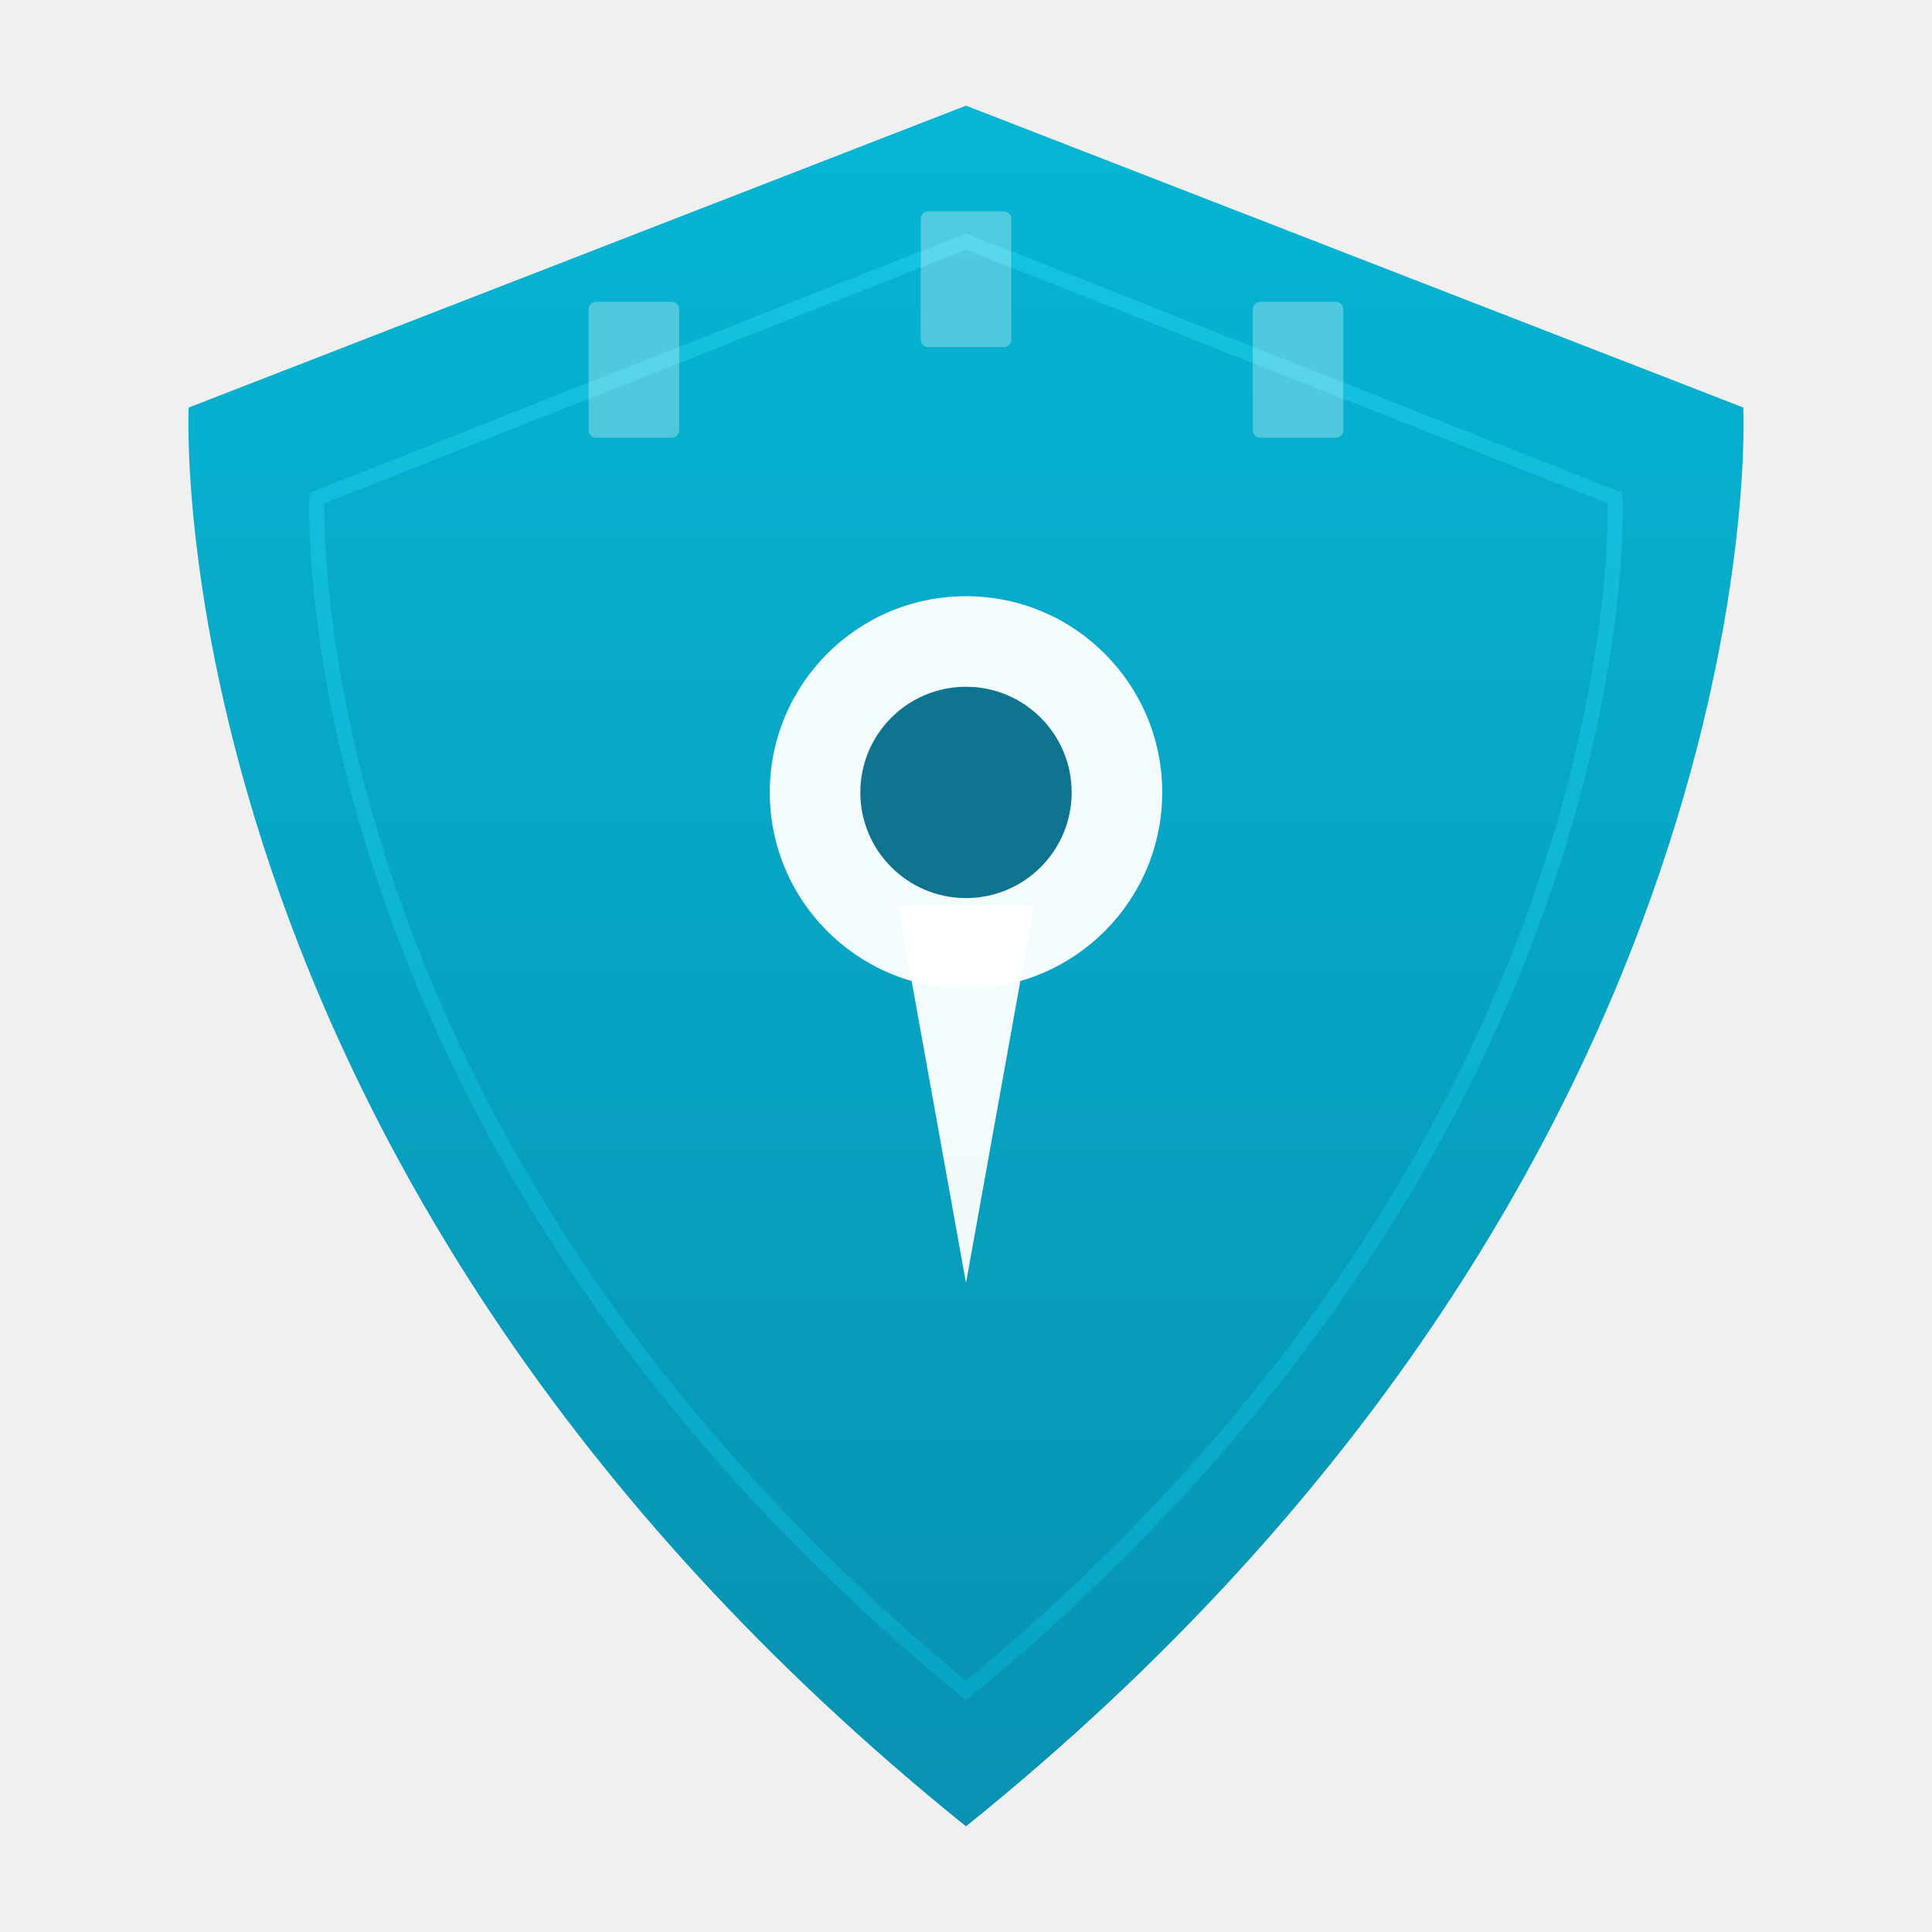
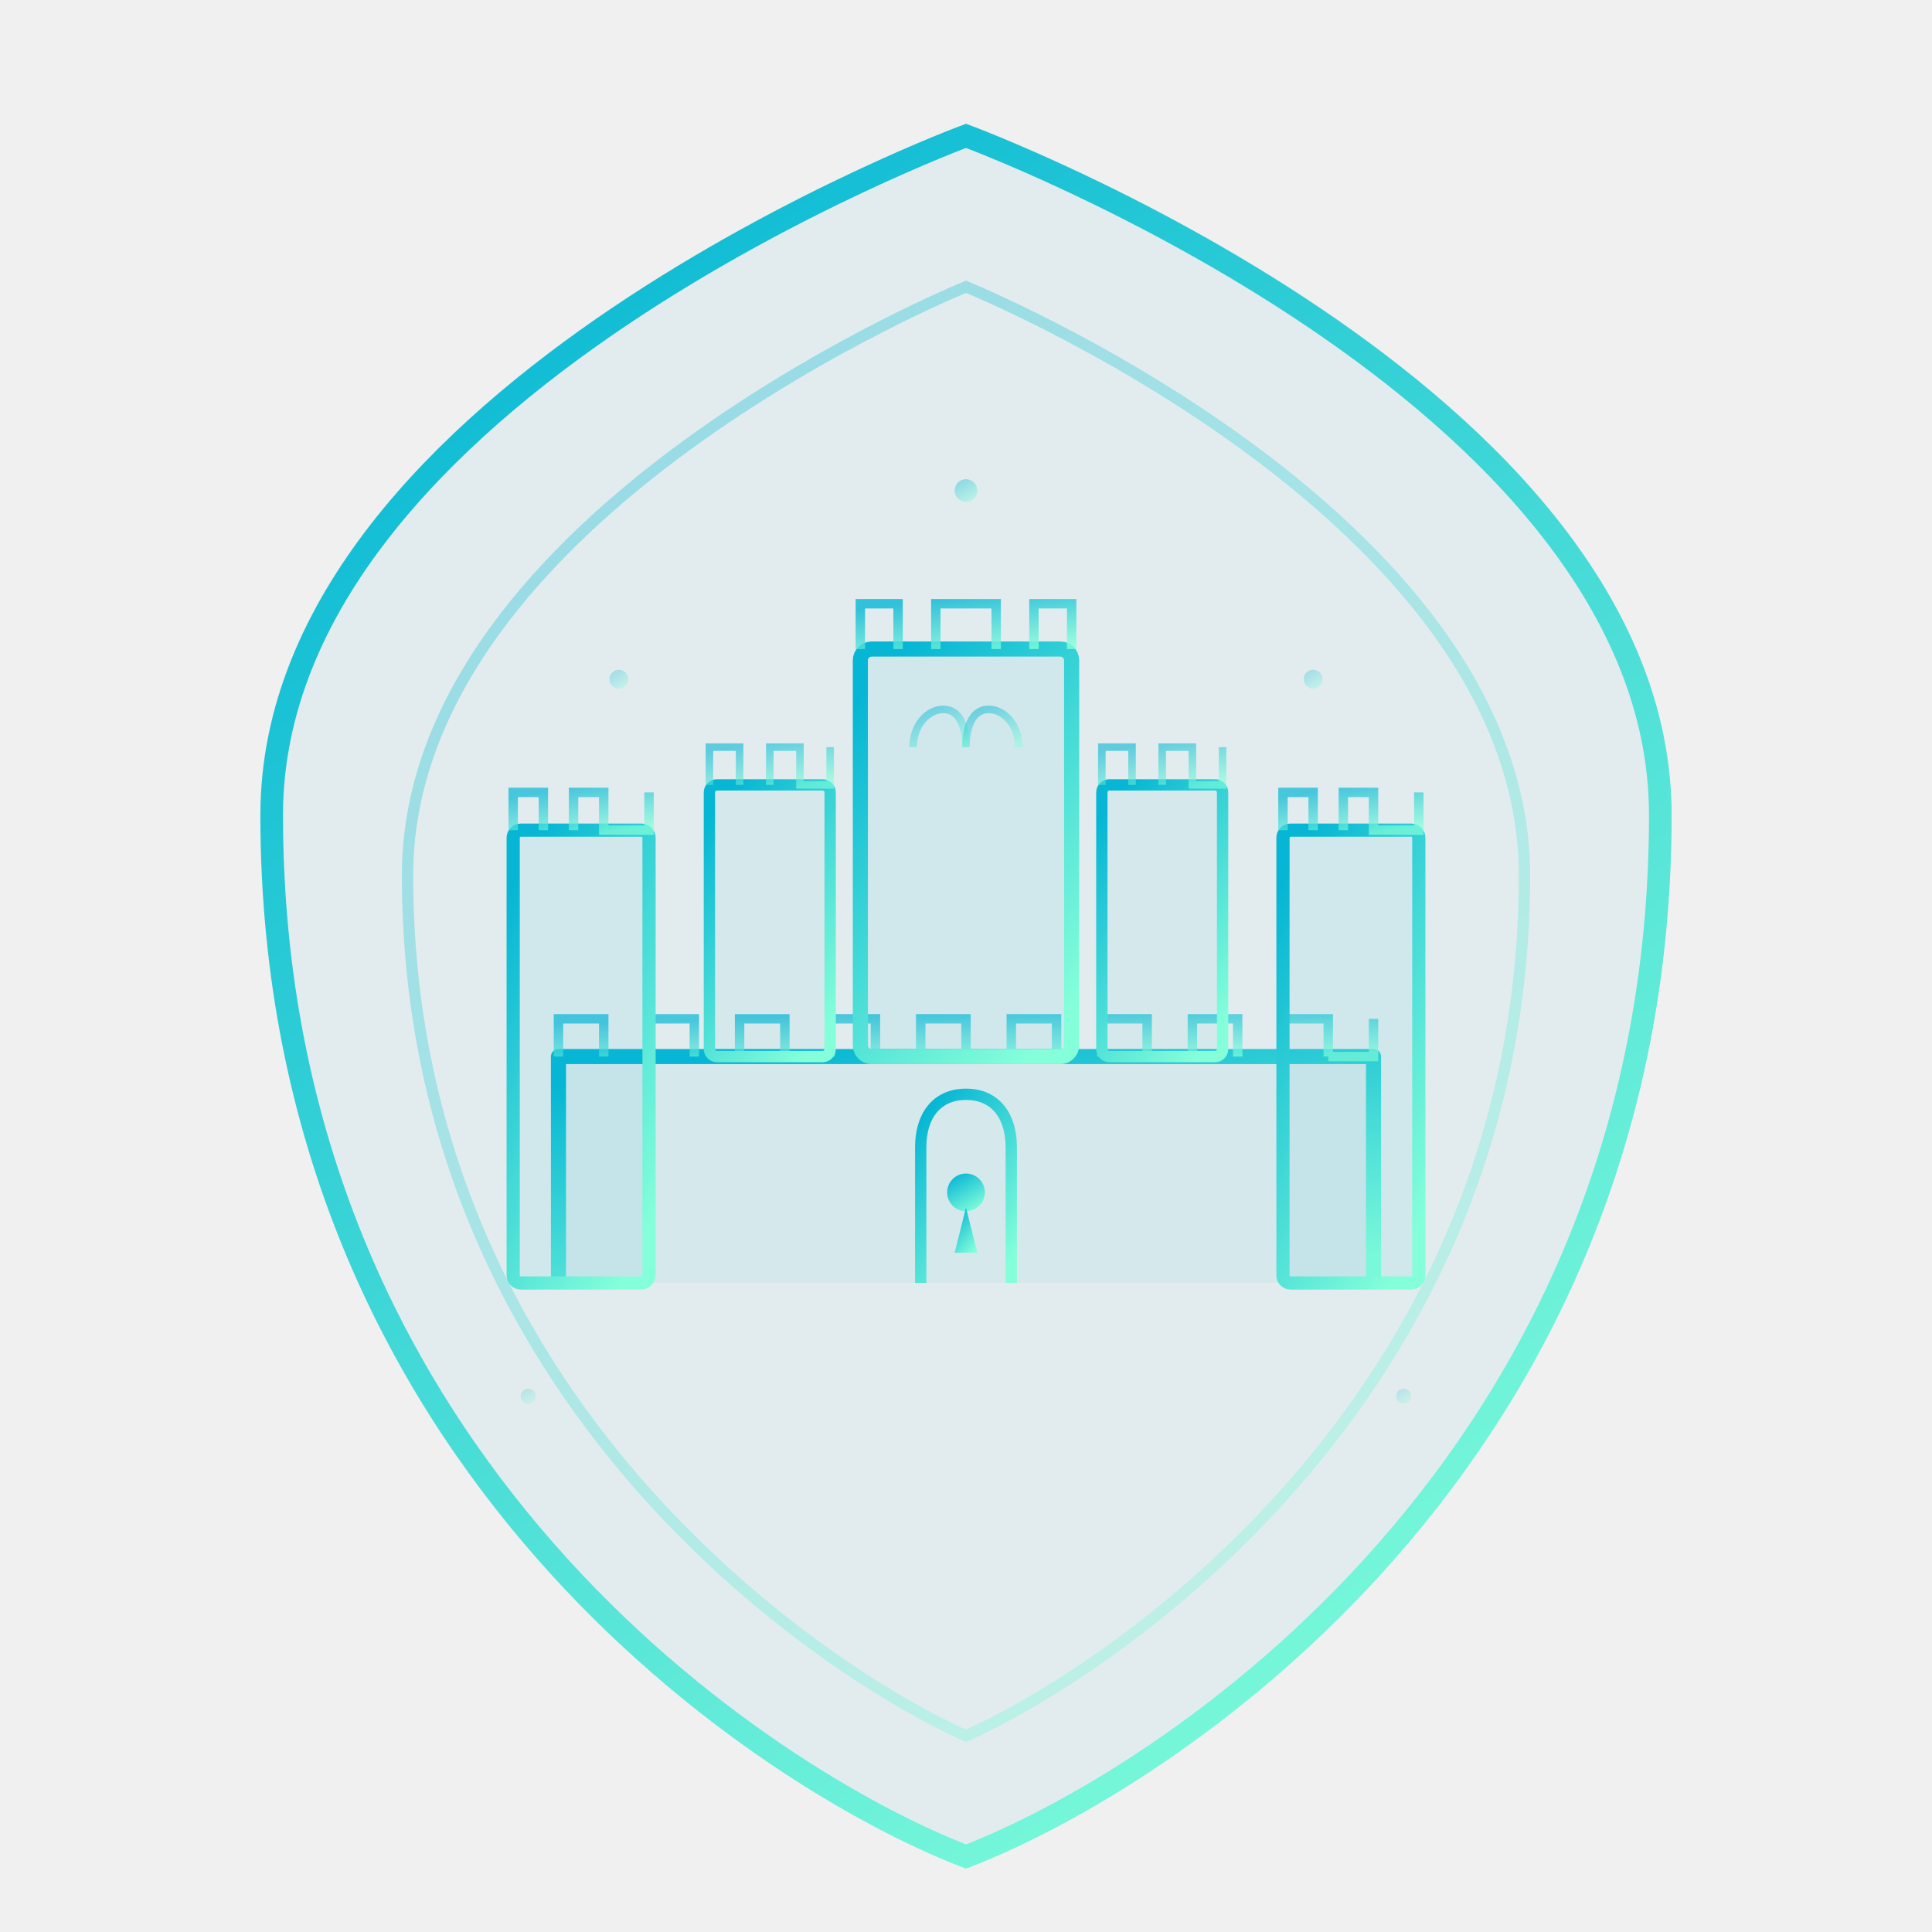
- <svg xmlns="http://www.w3.org/2000/svg" viewBox="0 0 512 512">
+ <svg xmlns="http://www.w3.org/2000/svg" viewBox="0 0 512 512" fill="none">
  <defs>
-     <linearGradient id="shieldGrad" x1="0" y1="0" x2="0" y2="1">
+     <linearGradient id="cg" x1="0.2" y1="0" x2="0.8" y2="1">
      <stop offset="0%" stop-color="#06B6D4" />
-       <stop offset="100%" stop-color="#0891B2" />
-     </linearGradient>
-     <linearGradient id="innerGrad" x1="0" y1="0" x2="0" y2="1">
-       <stop offset="0%" stop-color="#22D3EE" />
-       <stop offset="100%" stop-color="#06B6D4" />
+       <stop offset="100%" stop-color="#84FFDA" />
    </linearGradient>
  </defs>
-   <path d="M256 28 L462 108 C462 108 472 310 256 484 C40 310 50 108 50 108 Z" fill="url(#shieldGrad)" stroke="none" />
-   <path d="M256 64 L428 132 C428 132 436 300 256 448 C76 300 84 132 84 132 Z" fill="none" stroke="url(#innerGrad)" stroke-width="4" opacity="0.5" />
-   <circle cx="256" cy="210" r="52" fill="white" opacity="0.95" />
-   <path d="M238 240 L256 340 L274 240 Z" fill="white" opacity="0.95" />
-   <circle cx="256" cy="210" r="28" fill="#0E7490" />
-   <rect x="156" y="80" width="24" height="36" rx="2" fill="white" opacity="0.3" />
-   <rect x="244" y="56" width="24" height="36" rx="2" fill="white" opacity="0.3" />
-   <rect x="332" y="80" width="24" height="36" rx="2" fill="white" opacity="0.3" />
+   <path d="M256 36C256 36 72 104 72 216C72 388 204 472 256 492C308 472 440 388 440 216C440 104 256 36 256 36Z" stroke="url(#cg)" stroke-width="6" fill="rgba(6, 182, 212, 0.06)" />
+   <path d="M256 76C256 76 108 136 108 232C108 372 220 444 256 460C292 444 404 372 404 232C404 136 256 76 256 76Z" stroke="url(#cg)" stroke-width="3" fill="none" opacity="0.35" />
+   <path d="M148 340L148 280L364 280L364 340" stroke="url(#cg)" stroke-width="4" fill="rgba(6, 182, 212, 0.06)" stroke-linejoin="round" />
+   <path d="M148 280L148 270L160 270L160 280M172 280L172 270L184 270L184 280M196 280L196 270L208 270L208 280M220 280L220 270L232 270L232 280M244 280L244 270L256 270L256 280M268 280L268 270L280 270L280 280M292 280L292 270L304 270L304 280M316 280L316 270L328 270L328 280M340 280L340 270L352 270L352 280M352 280L364 280L364 270" stroke="url(#cg)" stroke-width="2.5" fill="none" opacity="0.7" />
+   <rect x="136" y="220" width="36" height="120" rx="2" stroke="url(#cg)" stroke-width="3.5" fill="rgba(6, 182, 212, 0.08)" />
+   <path d="M136 220L136 210L144 210L144 220M152 220L152 210L160 210L160 220L172 220L172 210" stroke="url(#cg)" stroke-width="2.5" fill="none" opacity="0.7" />
+   <rect x="340" y="220" width="36" height="120" rx="2" stroke="url(#cg)" stroke-width="3.5" fill="rgba(6, 182, 212, 0.08)" />
+   <path d="M340 220L340 210L348 210L348 220M356 220L356 210L364 210L364 220L376 220L376 210" stroke="url(#cg)" stroke-width="2.5" fill="none" opacity="0.7" />
+   <rect x="228" y="172" width="56" height="108" rx="3" stroke="url(#cg)" stroke-width="4" fill="rgba(6, 182, 212, 0.08)" />
+   <path d="M228 172L228 160L238 160L238 172M248 172L248 160L264 160L264 172M274 172L274 160L284 160L284 172" stroke="url(#cg)" stroke-width="2.5" fill="none" opacity="0.8" />
+   <rect x="188" y="208" width="32" height="72" rx="2" stroke="url(#cg)" stroke-width="3" fill="rgba(6, 182, 212, 0.06)" />
+   <path d="M188 208L188 198L196 198L196 208M204 208L204 198L212 198L212 208L220 208L220 198" stroke="url(#cg)" stroke-width="2" fill="none" opacity="0.6" />
+   <rect x="292" y="208" width="32" height="72" rx="2" stroke="url(#cg)" stroke-width="3" fill="rgba(6, 182, 212, 0.06)" />
+   <path d="M292 208L292 198L300 198L300 208M308 208L308 198L316 198L316 208L324 208L324 198" stroke="url(#cg)" stroke-width="2" fill="none" opacity="0.6" />
+   <path d="M244 340L244 304C244 296 248 290 256 290C264 290 268 296 268 304L268 340" stroke="url(#cg)" stroke-width="3" fill="none" />
+   <circle cx="256" cy="316" r="5" fill="url(#cg)" />
+   <path d="M256 320L253 332L259 332Z" fill="url(#cg)" />
+   <path d="M242 198C242 192 246 188 250 188C254 188 256 192 256 198" stroke="url(#cg)" stroke-width="2" fill="none" opacity="0.5" />
+   <path d="M256 198C256 192 258 188 262 188C266 188 270 192 270 198" stroke="url(#cg)" stroke-width="2" fill="none" opacity="0.5" />
+   <line x1="154" y1="252" x2="154" y2="264" stroke="url(#cg)" stroke-width="2" opacity="0.4" />
+   <line x1="358" y1="252" x2="358" y2="264" stroke="url(#cg)" stroke-width="2" opacity="0.4" />
+   <line x1="200" y1="296" x2="200" y2="304" stroke="url(#cg)" stroke-width="1.5" opacity="0.3" />
+   <line x1="312" y1="296" x2="312" y2="304" stroke="url(#cg)" stroke-width="1.5" opacity="0.3" />
+   <circle cx="256" cy="130" r="3" fill="url(#cg)" opacity="0.4" />
+   <circle cx="164" cy="180" r="2.5" fill="url(#cg)" opacity="0.3" />
+   <circle cx="348" cy="180" r="2.5" fill="url(#cg)" opacity="0.3" />
+   <circle cx="140" cy="370" r="2" fill="url(#cg)" opacity="0.2" />
+   <circle cx="372" cy="370" r="2" fill="url(#cg)" opacity="0.2" />
</svg>
